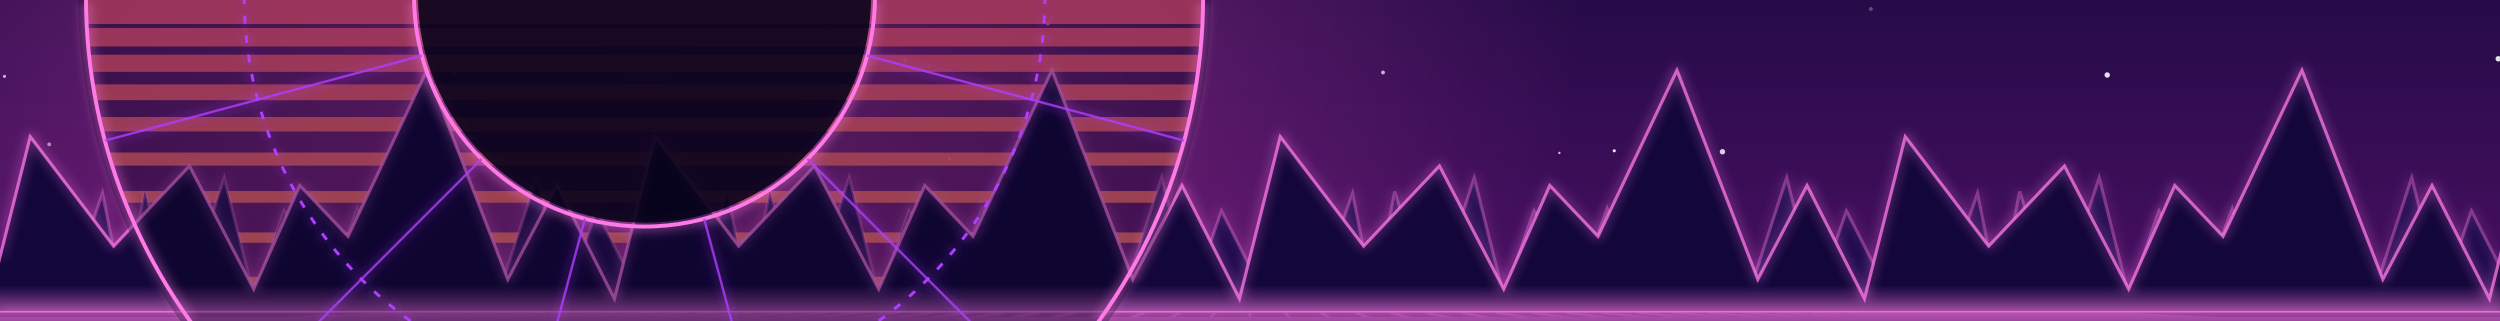
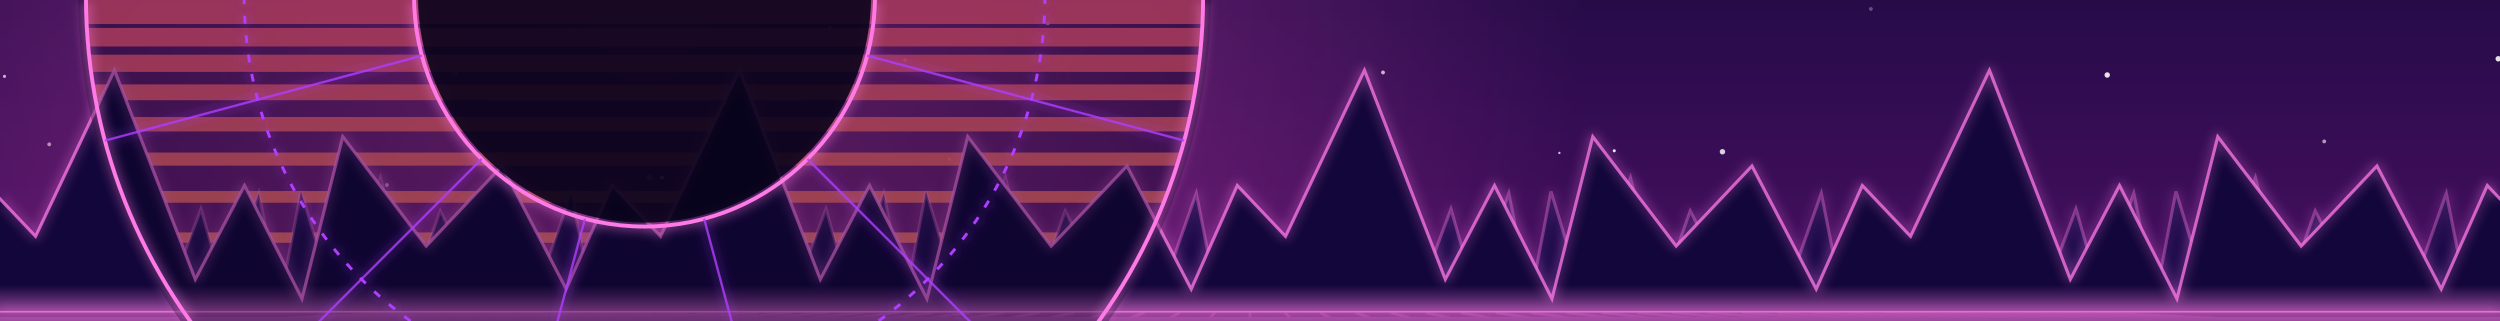
<svg xmlns="http://www.w3.org/2000/svg" width="1280" height="164" viewBox="0 316 1280 164">
  <defs>
    <linearGradient id="sky" x1="0" y1="0" x2="0" y2="1">
      <stop offset="0" stop-color="#07031a" />
      <stop offset="0.55" stop-color="#1a0a40" />
      <stop offset="1" stop-color="#4a0f62" />
    </linearGradient>
    <linearGradient id="sun" x1="0" y1="0" x2="0" y2="1">
      <stop offset="0" stop-color="#ff2fb4" />
      <stop offset="0.55" stop-color="#ff5a7a" />
      <stop offset="1" stop-color="#ffa040" />
    </linearGradient>
    <radialGradient id="bloom">
      <stop offset="0" stop-color="#ff4fc8" stop-opacity="0.45" />
      <stop offset="1" stop-color="#ff4fc8" stop-opacity="0" />
    </radialGradient>
    <linearGradient id="floor" x1="0" y1="0" x2="0" y2="1">
      <stop offset="0" stop-color="#2a0848" />
      <stop offset="1" stop-color="#05020f" />
    </linearGradient>
    <linearGradient id="fog" x1="0" y1="0" x2="0" y2="1">
      <stop offset="0" stop-color="#ff7ae6" stop-opacity="0" />
      <stop offset="0.5" stop-color="#ff7ae6" stop-opacity="0.55" />
      <stop offset="1" stop-color="#ff7ae6" stop-opacity="0" />
    </linearGradient>
    <linearGradient id="gridfade" x1="0" y1="0" x2="0" y2="1">
      <stop offset="0" stop-color="#fff" stop-opacity="0.25" />
      <stop offset="1" stop-color="#fff" stop-opacity="1" />
    </linearGradient>
    <mask id="gridmask">
      <rect x="0" y="476" width="1280" height="152" fill="url(#gridfade)" />
    </mask>
    <filter id="glow" x="-20%" y="-20%" width="140%" height="140%">
      <feGaussianBlur stdDeviation="3" result="b" />
      <feMerge>
        <feMergeNode in="b" />
        <feMergeNode in="SourceGraphic" />
      </feMerge>
    </filter>
    <filter id="soft">
      <feGaussianBlur stdDeviation="6" />
    </filter>
  </defs>
  <rect width="1280" height="476" fill="url(#sky)" />
  <circle cx="797.3" cy="295.1" r="0.6" fill="#fff" opacity="0.80" />
  <circle cx="993.2" cy="84.1" r="0.6" fill="#fff" opacity="0.84" />
  <circle cx="144.9" cy="174.2" r="0.8" fill="#fff" opacity="0.50" />
  <circle cx="130.5" cy="84.2" r="0.8" fill="#fff" opacity="0.52" />
  <circle cx="233.1" cy="353.2" r="1.4" fill="#fff" opacity="0.35" />
  <circle cx="1020.3" cy="42.9" r="1.4" fill="#fff" opacity="0.33" />
  <circle cx="2.3" cy="355.1" r="0.8" fill="#fff" opacity="0.75" />
  <circle cx="1229.0" cy="52.7" r="0.8" fill="#fff" opacity="0.44" />
  <circle cx="1230.7" cy="204.5" r="0.8" fill="#fff" opacity="0.37" />
  <circle cx="1239.8" cy="64.2" r="1.4" fill="#fff" opacity="0.44" />
  <circle cx="462.3" cy="52.7" r="0.8" fill="#fff" opacity="0.42" />
  <circle cx="424.8" cy="329.9" r="0.6" fill="#fff" opacity="0.64" />
  <circle cx="905.8" cy="18.3" r="1.0" fill="#fff" opacity="0.78" />
  <circle cx="615.4" cy="110.5" r="1.4" fill="#fff" opacity="0.56" />
  <circle cx="225.4" cy="86.9" r="0.6" fill="#fff" opacity="0.87" />
  <circle cx="457.8" cy="146.8" r="1.4" fill="#fff" opacity="0.49" />
  <circle cx="740.5" cy="1.9" r="0.6" fill="#fff" opacity="0.71" />
  <circle cx="798.4" cy="394.3" r="0.6" fill="#fff" opacity="0.74" />
  <circle cx="1190.0" cy="388.4" r="1.0" fill="#fff" opacity="0.58" />
  <circle cx="1142.7" cy="84.8" r="1.4" fill="#fff" opacity="0.32" />
  <circle cx="957.9" cy="320.6" r="1.0" fill="#fff" opacity="0.27" />
  <circle cx="1210.6" cy="26.5" r="1.0" fill="#fff" opacity="0.58" />
  <circle cx="464.2" cy="46.3" r="1.0" fill="#fff" opacity="0.85" />
  <circle cx="697.8" cy="109.2" r="1.0" fill="#fff" opacity="0.45" />
  <circle cx="1022.4" cy="243.1" r="1.0" fill="#fff" opacity="0.90" />
  <circle cx="206.8" cy="12.8" r="1.4" fill="#fff" opacity="0.27" />
  <circle cx="947.9" cy="121.9" r="1.0" fill="#fff" opacity="0.55" />
  <circle cx="539.8" cy="15.0" r="0.6" fill="#fff" opacity="0.77" />
  <circle cx="427.8" cy="68.0" r="0.8" fill="#fff" opacity="0.66" />
  <circle cx="1008.7" cy="31.7" r="1.4" fill="#fff" opacity="0.49" />
  <circle cx="75.2" cy="153.7" r="0.8" fill="#fff" opacity="0.54" />
  <circle cx="1279.1" cy="346.1" r="1.4" fill="#fff" opacity="0.87" />
  <circle cx="881.7" cy="111.3" r="1.0" fill="#fff" opacity="0.44" />
  <circle cx="516.9" cy="45.7" r="1.4" fill="#fff" opacity="0.78" />
  <circle cx="680.6" cy="57.7" r="1.4" fill="#fff" opacity="0.81" />
  <circle cx="230.6" cy="184.0" r="1.0" fill="#fff" opacity="0.29" />
  <circle cx="1017.8" cy="126.7" r="0.6" fill="#fff" opacity="0.74" />
  <circle cx="465.2" cy="278.1" r="1.0" fill="#fff" opacity="0.79" />
  <circle cx="339.0" cy="406.9" r="1.0" fill="#fff" opacity="0.87" />
  <circle cx="435.3" cy="57.4" r="0.6" fill="#fff" opacity="0.56" />
  <circle cx="990.4" cy="114.6" r="1.0" fill="#fff" opacity="0.55" />
  <circle cx="1045.3" cy="252.3" r="1.0" fill="#fff" opacity="0.48" />
  <circle cx="824.4" cy="293.3" r="1.4" fill="#fff" opacity="0.48" />
  <circle cx="1078.9" cy="354.4" r="1.4" fill="#fff" opacity="0.88" />
  <circle cx="1224.3" cy="195.3" r="0.8" fill="#fff" opacity="0.38" />
  <circle cx="463.4" cy="346.9" r="1.0" fill="#fff" opacity="0.70" />
  <circle cx="921.2" cy="289.8" r="0.8" fill="#fff" opacity="0.65" />
  <circle cx="1198.4" cy="194.6" r="1.4" fill="#fff" opacity="0.45" />
  <circle cx="708.1" cy="353.1" r="1.0" fill="#fff" opacity="0.72" />
  <circle cx="35.4" cy="50.6" r="1.4" fill="#fff" opacity="0.66" />
  <circle cx="231.4" cy="302.9" r="0.8" fill="#fff" opacity="0.66" />
  <circle cx="53.6" cy="175.3" r="0.8" fill="#fff" opacity="0.36" />
  <circle cx="1141.5" cy="33.1" r="0.8" fill="#fff" opacity="0.56" />
  <circle cx="701.9" cy="151.5" r="1.0" fill="#fff" opacity="0.50" />
  <circle cx="783.1" cy="226.8" r="0.8" fill="#fff" opacity="0.72" />
  <circle cx="478.7" cy="124.6" r="1.0" fill="#fff" opacity="0.81" />
  <circle cx="1109.0" cy="271.0" r="1.0" fill="#fff" opacity="0.88" />
  <circle cx="703.9" cy="104.7" r="1.0" fill="#fff" opacity="0.60" />
  <circle cx="434.4" cy="222.7" r="1.0" fill="#fff" opacity="0.78" />
  <circle cx="536.5" cy="327.9" r="1.0" fill="#fff" opacity="0.55" />
  <circle cx="200.7" cy="137.9" r="1.4" fill="#fff" opacity="0.87" />
  <circle cx="1239.0" cy="235.0" r="1.0" fill="#fff" opacity="0.78" />
  <circle cx="846.9" cy="137.5" r="1.0" fill="#fff" opacity="0.62" />
  <circle cx="787.4" cy="43.6" r="1.4" fill="#fff" opacity="0.53" />
  <circle cx="1250.2" cy="184.6" r="1.4" fill="#fff" opacity="0.88" />
  <circle cx="486.1" cy="397.5" r="0.8" fill="#fff" opacity="0.64" />
  <circle cx="332.6" cy="406.9" r="1.4" fill="#fff" opacity="0.41" />
  <circle cx="25.2" cy="389.9" r="1.0" fill="#fff" opacity="0.57" />
  <circle cx="366.6" cy="177.6" r="0.6" fill="#fff" opacity="0.68" />
  <circle cx="1229.9" cy="82.7" r="0.6" fill="#fff" opacity="0.76" />
  <circle cx="1058.3" cy="2.9" r="1.0" fill="#fff" opacity="0.41" />
  <circle cx="607.1" cy="9.3" r="1.4" fill="#fff" opacity="0.42" />
  <circle cx="198.1" cy="410.7" r="1.0" fill="#fff" opacity="0.57" />
  <circle cx="1270.4" cy="195.3" r="0.6" fill="#fff" opacity="0.26" />
  <circle cx="161.3" cy="97.2" r="1.0" fill="#fff" opacity="0.65" />
  <circle cx="936.0" cy="6.4" r="1.0" fill="#fff" opacity="0.48" />
  <circle cx="953.6" cy="227.1" r="0.6" fill="#fff" opacity="0.25" />
  <circle cx="708.1" cy="269.6" r="0.6" fill="#fff" opacity="0.83" />
  <circle cx="698.4" cy="3.2" r="1.4" fill="#fff" opacity="0.64" />
  <circle cx="881.9" cy="393.7" r="1.4" fill="#fff" opacity="0.81" />
  <circle cx="1076.7" cy="177.0" r="0.8" fill="#fff" opacity="0.83" />
  <circle cx="595.3" cy="302.6" r="1.0" fill="#fff" opacity="0.79" />
  <circle cx="889.1" cy="158.8" r="1.0" fill="#fff" opacity="0.67" />
  <circle cx="604.7" cy="108.6" r="0.8" fill="#fff" opacity="0.56" />
  <circle cx="702.8" cy="186.5" r="1.0" fill="#fff" opacity="0.60" />
  <circle cx="544.7" cy="205.4" r="0.6" fill="#fff" opacity="0.29" />
  <circle cx="294.4" cy="330.9" r="0.6" fill="#fff" opacity="0.68" />
  <circle cx="32.7" cy="286.3" r="0.6" fill="#fff" opacity="0.90" />
  <circle cx="897.6" cy="12.9" r="0.6" fill="#fff" opacity="0.39" />
  <circle cx="826.5" cy="393.2" r="0.8" fill="#fff" opacity="0.90" />
  <mask id="suncut330">
    <rect width="1280" height="628" fill="#fff" />
    <rect x="42" y="328.3" width="576" height="2.0" fill="#000" />
    <rect x="42" y="339.8" width="576" height="4.2" fill="#000" />
    <rect x="42" y="352.8" width="576" height="6.4" fill="#000" />
    <rect x="42" y="367.3" width="576" height="8.6" fill="#000" />
    <rect x="42" y="383.3" width="576" height="10.8" fill="#000" />
    <rect x="42" y="400.8" width="576" height="13.0" fill="#000" />
    <rect x="42" y="419.8" width="576" height="15.2" fill="#000" />
    <rect x="42" y="440.3" width="576" height="17.4" fill="#000" />
    <rect x="42" y="462.3" width="576" height="19.6" fill="#000" />
    <rect x="42" y="485.8" width="576" height="21.8" fill="#000" />
    <rect x="42" y="510.8" width="576" height="24.0" fill="#000" />
    <rect x="42" y="537.3" width="576" height="26.2" fill="#000" />
    <rect x="42" y="565.3" width="576" height="28.4" fill="#000" />
    <rect x="42" y="594.8" width="576" height="30.6" fill="#000" />
  </mask>
  <circle cx="330" cy="314" r="486" fill="url(#bloom)" />
  <circle cx="330" cy="314" r="286" fill="url(#sun)" mask="url(#suncut330)" opacity="0.85" />
-   <path d="M-160.0,476 L-190.0,468 L-174.6,424 L-153.2,466 L-137.1,423 L-125.1,465 L-107.5,415 L-96.6,470 L-85.9,414 L-67.4,475 L-45.2,407 L-30.0,468 L-14.6,424 L6.8,466 L22.9,423 L34.9,465 L52.5,415 L63.4,470 L74.1,414 L92.6,475 L114.8,407 L130.0,468 L145.4,424 L166.8,466 L182.9,423 L194.9,465 L212.5,415 L223.4,470 L234.1,414 L252.6,475 L274.8,407 L290.0,468 L305.4,424 L326.8,466 L342.9,423 L354.9,465 L372.5,415 L383.4,470 L394.1,414 L412.6,475 L434.8,407 L450.0,468 L465.4,424 L486.8,466 L502.9,423 L514.9,465 L532.5,415 L543.4,470 L554.1,414 L572.6,475 L594.8,407 L610.0,468 L625.4,424 L646.8,466 L662.9,423 L674.9,465 L692.5,415 L703.4,470 L714.1,414 L732.6,475 L754.8,407 L770.0,468 L785.4,424 L806.8,466 L822.9,423 L834.9,465 L852.5,415 L863.4,470 L874.1,414 L892.6,475 L914.8,407 L930.0,468 L945.4,424 L966.8,466 L982.9,423 L994.9,465 L1012.5,415 L1023.4,470 L1034.1,414 L1052.6,475 L1074.8,407 L1090.0,468 L1105.4,424 L1126.8,466 L1142.9,423 L1154.9,465 L1172.5,415 L1183.4,470 L1194.1,414 L1212.6,475 L1234.8,407 L1250.0,468 L1265.4,424 L1286.8,466 L1302.9,423 L1314.9,465 L1332.5,415 L1343.4,470 L1354.1,414 L1372.6,475 L1394.8,407 L1410.0,468 L1425.4,424 L1446.8,466 L1462.9,423 L1474.9,465 L1492.5,415 L1503.4,470 L1514.1,414 L1532.6,475 L1554.8,407 L1554.8,476 Z" fill="#1c0a4a" />
-   <path d="M-160.0,476 L-190.0,468 L-174.6,424 L-153.2,466 L-137.1,423 L-125.1,465 L-107.5,415 L-96.6,470 L-85.9,414 L-67.4,475 L-45.2,407 L-30.0,468 L-14.6,424 L6.8,466 L22.9,423 L34.9,465 L52.5,415 L63.4,470 L74.1,414 L92.6,475 L114.8,407 L130.0,468 L145.4,424 L166.8,466 L182.9,423 L194.9,465 L212.5,415 L223.4,470 L234.1,414 L252.6,475 L274.8,407 L290.0,468 L305.4,424 L326.8,466 L342.9,423 L354.9,465 L372.5,415 L383.4,470 L394.1,414 L412.6,475 L434.8,407 L450.0,468 L465.4,424 L486.8,466 L502.9,423 L514.9,465 L532.5,415 L543.4,470 L554.1,414 L572.6,475 L594.8,407 L610.0,468 L625.4,424 L646.8,466 L662.9,423 L674.9,465 L692.5,415 L703.4,470 L714.1,414 L732.6,475 L754.8,407 L770.0,468 L785.4,424 L806.8,466 L822.9,423 L834.9,465 L852.5,415 L863.4,470 L874.1,414 L892.6,475 L914.8,407 L930.0,468 L945.4,424 L966.8,466 L982.9,423 L994.9,465 L1012.5,415 L1023.4,470 L1034.1,414 L1052.6,475 L1074.8,407 L1090.0,468 L1105.4,424 L1126.8,466 L1142.9,423 L1154.9,465 L1172.5,415 L1183.4,470 L1194.1,414 L1212.6,475 L1234.8,407 L1250.0,468 L1265.4,424 L1286.8,466 L1302.9,423 L1314.9,465 L1332.5,415 L1343.4,470 L1354.1,414 L1372.6,475 L1394.8,407 L1410.0,468 L1425.4,424 L1446.8,466 L1462.9,423 L1474.9,465 L1492.5,415 L1503.4,470 L1514.1,414 L1532.6,475 L1554.8,407 L1554.8,476 Z" fill="none" stroke="#ff7ae6" stroke-width="1.6" stroke-opacity="0.35" filter="url(#glow)" />
-   <path d="M-320.0,476 L-380.0,459 L-354.8,411 L-325.4,469 L-304.5,386 L-261.8,442 L-223.0,401 L-190.1,464 L-166.5,411 L-141.8,437 L-101.4,352 L-60.0,459 L-34.8,411 L-5.4,469 L15.5,386 L58.2,442 L97.0,401 L129.9,464 L153.5,411 L178.2,437 L218.6,352 L260.0,459 L285.2,411 L314.6,469 L335.5,386 L378.2,442 L417.0,401 L449.9,464 L473.5,411 L498.2,437 L538.6,352 L580.0,459 L605.2,411 L634.6,469 L655.5,386 L698.2,442 L737.0,401 L769.9,464 L793.5,411 L818.2,437 L858.6,352 L900.0,459 L925.2,411 L954.6,469 L975.5,386 L1018.2,442 L1057.0,401 L1089.9,464 L1113.5,411 L1138.2,437 L1178.6,352 L1220.0,459 L1245.2,411 L1274.6,469 L1295.5,386 L1338.2,442 L1377.0,401 L1409.9,464 L1433.5,411 L1458.2,437 L1498.6,352 L1540.0,459 L1565.2,411 L1594.6,469 L1615.5,386 L1658.2,442 L1697.0,401 L1729.9,464 L1753.5,411 L1778.2,437 L1818.6,352 L1818.6,476 Z" fill="#12063a" />
-   <path d="M-320.0,476 L-380.0,459 L-354.8,411 L-325.4,469 L-304.5,386 L-261.8,442 L-223.0,401 L-190.1,464 L-166.5,411 L-141.8,437 L-101.4,352 L-60.0,459 L-34.8,411 L-5.4,469 L15.5,386 L58.2,442 L97.0,401 L129.9,464 L153.5,411 L178.2,437 L218.6,352 L260.0,459 L285.2,411 L314.6,469 L335.5,386 L378.2,442 L417.0,401 L449.9,464 L473.5,411 L498.2,437 L538.6,352 L580.0,459 L605.2,411 L634.6,469 L655.5,386 L698.2,442 L737.0,401 L769.9,464 L793.5,411 L818.2,437 L858.6,352 L900.0,459 L925.2,411 L954.6,469 L975.5,386 L1018.2,442 L1057.0,401 L1089.9,464 L1113.5,411 L1138.2,437 L1178.6,352 L1220.0,459 L1245.2,411 L1274.6,469 L1295.5,386 L1338.2,442 L1377.0,401 L1409.9,464 L1433.5,411 L1458.2,437 L1498.6,352 L1540.0,459 L1565.2,411 L1594.6,469 L1615.5,386 L1658.2,442 L1697.0,401 L1729.9,464 L1753.5,411 L1778.2,437 L1818.6,352 L1818.6,476 Z" fill="none" stroke="#ff7ae6" stroke-width="1.6" stroke-opacity="0.75" filter="url(#glow)" />
+   <path d="M-160.0,476 L-270.0,468 L-254.6,424 L-233.2,466 L-217.1,423 L-205.1,465 L-187.5,415 L-176.6,470 L-165.9,414 L-147.4,475 L-125.2,407 L-110.0,468 L-94.6,424 L-73.2,466 L-57.1,423 L-45.1,465 L-27.5,415 L-16.6,470 L-5.9,414 L12.6,475 L34.8,407 L50.0,468 L65.4,424 L86.8,466 L102.9,423 L114.9,465 L132.5,415 L143.4,470 L154.1,414 L172.6,475 L194.8,407 L210.0,468 L225.4,424 L246.8,466 L262.9,423 L274.9,465 L292.5,415 L303.4,470 L314.1,414 L332.6,475 L354.8,407 L370.0,468 L385.4,424 L406.8,466 L422.9,423 L434.9,465 L452.5,415 L463.4,470 L474.1,414 L492.6,475 L514.8,407 L530.0,468 L545.4,424 L566.8,466 L582.9,423 L594.9,465 L612.5,415 L623.4,470 L634.1,414 L652.6,475 L674.8,407 L690.0,468 L705.4,424 L726.8,466 L742.9,423 L754.9,465 L772.5,415 L783.4,470 L794.1,414 L812.6,475 L834.8,407 L850.0,468 L865.4,424 L886.8,466 L902.9,423 L914.9,465 L932.5,415 L943.4,470 L954.1,414 L972.6,475 L994.8,407 L1010.0,468 L1025.4,424 L1046.8,466 L1062.9,423 L1074.9,465 L1092.5,415 L1103.4,470 L1114.1,414 L1132.6,475 L1154.8,407 L1170.0,468 L1185.4,424 L1206.8,466 L1222.9,423 L1234.9,465 L1252.5,415 L1263.4,470 L1274.1,414 L1292.6,475 L1314.8,407 L1330.0,468 L1345.4,424 L1366.8,466 L1382.9,423 L1394.9,465 L1412.5,415 L1423.4,470 L1434.1,414 L1452.6,475 L1474.8,407 L1474.8,476 Z" fill="#1c0a4a" />
+   <path d="M-160.0,476 L-270.0,468 L-254.6,424 L-233.2,466 L-217.1,423 L-205.1,465 L-187.5,415 L-176.6,470 L-165.9,414 L-147.4,475 L-125.2,407 L-110.0,468 L-94.6,424 L-73.2,466 L-57.1,423 L-45.1,465 L-27.5,415 L-16.6,470 L-5.9,414 L12.6,475 L34.8,407 L50.0,468 L65.4,424 L86.8,466 L102.9,423 L114.9,465 L132.5,415 L143.4,470 L154.1,414 L172.6,475 L194.8,407 L210.0,468 L225.4,424 L246.8,466 L262.9,423 L274.9,465 L292.5,415 L303.4,470 L314.1,414 L332.6,475 L354.8,407 L370.0,468 L385.4,424 L406.8,466 L422.9,423 L434.9,465 L452.5,415 L463.4,470 L474.1,414 L492.6,475 L514.8,407 L530.0,468 L545.4,424 L566.8,466 L582.9,423 L594.9,465 L612.5,415 L623.4,470 L634.1,414 L652.6,475 L674.8,407 L690.0,468 L705.4,424 L726.8,466 L742.9,423 L754.9,465 L772.5,415 L783.4,470 L794.1,414 L812.6,475 L834.8,407 L850.0,468 L865.4,424 L886.8,466 L902.9,423 L914.9,465 L932.5,415 L943.4,470 L954.1,414 L972.6,475 L994.8,407 L1010.0,468 L1025.4,424 L1046.8,466 L1062.9,423 L1074.9,465 L1092.5,415 L1103.4,470 L1114.1,414 L1132.6,475 L1154.8,407 L1170.0,468 L1185.4,424 L1206.8,466 L1222.9,423 L1234.9,465 L1252.5,415 L1263.4,470 L1274.1,414 L1292.6,475 L1314.8,407 L1330.0,468 L1345.4,424 L1366.8,466 L1382.9,423 L1394.9,465 L1412.5,415 L1423.4,470 L1434.1,414 L1452.6,475 L1474.8,407 L1474.8,476 Z" fill="none" stroke="#ff7ae6" stroke-width="1.6" stroke-opacity="0.35" filter="url(#glow)" />
+   <path d="M-320.0,476 L-540.0,459 L-514.8,411 L-485.4,469 L-464.5,386 L-421.8,442 L-383.0,401 L-350.1,464 L-326.5,411 L-301.8,437 L-261.4,352 L-220.0,459 L-194.8,411 L-165.4,469 L-144.5,386 L-101.8,442 L-63.0,401 L-30.1,464 L-6.5,411 L18.2,437 L58.6,352 L100.0,459 L125.2,411 L154.6,469 L175.5,386 L218.2,442 L257.0,401 L289.9,464 L313.5,411 L338.2,437 L378.6,352 L420.0,459 L445.2,411 L474.6,469 L495.5,386 L538.2,442 L577.0,401 L609.9,464 L633.5,411 L658.2,437 L698.6,352 L740.0,459 L765.2,411 L794.6,469 L815.5,386 L858.2,442 L897.0,401 L929.9,464 L953.5,411 L978.2,437 L1018.6,352 L1060.0,459 L1085.2,411 L1114.6,469 L1135.5,386 L1178.2,442 L1217.0,401 L1249.9,464 L1273.5,411 L1298.2,437 L1338.6,352 L1380.0,459 L1405.2,411 L1434.6,469 L1455.5,386 L1498.2,442 L1537.0,401 L1569.9,464 L1593.5,411 L1618.2,437 L1658.6,352 L1658.6,476 Z" fill="#12063a" />
+   <path d="M-320.0,476 L-540.0,459 L-514.8,411 L-485.4,469 L-464.5,386 L-421.8,442 L-383.0,401 L-350.1,464 L-326.5,411 L-301.8,437 L-261.4,352 L-220.0,459 L-194.8,411 L-165.4,469 L-144.5,386 L-101.8,442 L-63.0,401 L-30.1,464 L-6.5,411 L18.2,437 L58.6,352 L100.0,459 L125.2,411 L154.6,469 L175.5,386 L218.2,442 L257.0,401 L289.9,464 L313.5,411 L338.2,437 L378.6,352 L420.0,459 L445.2,411 L474.6,469 L495.5,386 L538.2,442 L577.0,401 L609.9,464 L633.5,411 L658.2,437 L698.6,352 L740.0,459 L765.2,411 L794.6,469 L815.5,386 L858.2,442 L897.0,401 L929.9,464 L953.5,411 L978.2,437 L1018.6,352 L1060.0,459 L1085.2,411 L1114.6,469 L1135.5,386 L1178.2,442 L1217.0,401 L1249.9,464 L1273.5,411 L1298.2,437 L1338.6,352 L1380.0,459 L1405.2,411 L1434.6,469 L1455.5,386 L1498.2,442 L1537.0,401 L1569.9,464 L1593.5,411 L1618.2,437 L1658.6,352 L1658.6,476 Z" fill="none" stroke="#ff7ae6" stroke-width="1.6" stroke-opacity="0.75" filter="url(#glow)" />
  <rect x="0" y="476" width="1280" height="152" fill="url(#floor)" />
  <g mask="url(#gridmask)" stroke="#ff7ae6" stroke-width="1.4" filter="url(#glow)">
    <line x1="208.0" y1="476" x2="-2960.0" y2="628" />
    <line x1="226.0" y1="476" x2="-2810.0" y2="628" />
    <line x1="244.0" y1="476" x2="-2660.0" y2="628" />
    <line x1="262.0" y1="476" x2="-2510.0" y2="628" />
    <line x1="280.0" y1="476" x2="-2360.0" y2="628" />
    <line x1="298.0" y1="476" x2="-2210.0" y2="628" />
    <line x1="316.0" y1="476" x2="-2060.0" y2="628" />
    <line x1="334.0" y1="476" x2="-1910.0" y2="628" />
    <line x1="352.0" y1="476" x2="-1760.0" y2="628" />
    <line x1="370.0" y1="476" x2="-1610.0" y2="628" />
    <line x1="388.0" y1="476" x2="-1460.0" y2="628" />
    <line x1="406.0" y1="476" x2="-1310.0" y2="628" />
    <line x1="424.0" y1="476" x2="-1160.0" y2="628" />
    <line x1="442.0" y1="476" x2="-1010.0" y2="628" />
    <line x1="460.0" y1="476" x2="-860.0" y2="628" />
    <line x1="478.0" y1="476" x2="-710.0" y2="628" />
    <line x1="496.0" y1="476" x2="-560.0" y2="628" />
    <line x1="514.0" y1="476" x2="-410.0" y2="628" />
    <line x1="532.0" y1="476" x2="-260.0" y2="628" />
    <line x1="550.0" y1="476" x2="-110.0" y2="628" />
    <line x1="568.0" y1="476" x2="40.0" y2="628" />
    <line x1="586.0" y1="476" x2="190.0" y2="628" />
    <line x1="604.0" y1="476" x2="340.0" y2="628" />
    <line x1="622.0" y1="476" x2="490.0" y2="628" />
    <line x1="640.0" y1="476" x2="640.0" y2="628" />
    <line x1="658.0" y1="476" x2="790.0" y2="628" />
    <line x1="676.0" y1="476" x2="940.0" y2="628" />
    <line x1="694.0" y1="476" x2="1090.0" y2="628" />
    <line x1="712.0" y1="476" x2="1240.0" y2="628" />
    <line x1="730.0" y1="476" x2="1390.0" y2="628" />
    <line x1="748.0" y1="476" x2="1540.0" y2="628" />
    <line x1="766.0" y1="476" x2="1690.0" y2="628" />
    <line x1="784.0" y1="476" x2="1840.0" y2="628" />
    <line x1="802.0" y1="476" x2="1990.0" y2="628" />
    <line x1="820.0" y1="476" x2="2140.0" y2="628" />
    <line x1="838.0" y1="476" x2="2290.0" y2="628" />
    <line x1="856.0" y1="476" x2="2440.0" y2="628" />
    <line x1="874.0" y1="476" x2="2590.0" y2="628" />
    <line x1="892.0" y1="476" x2="2740.0" y2="628" />
    <line x1="910.0" y1="476" x2="2890.0" y2="628" />
    <line x1="928.0" y1="476" x2="3040.0" y2="628" />
    <line x1="946.0" y1="476" x2="3190.0" y2="628" />
    <line x1="964.0" y1="476" x2="3340.0" y2="628" />
    <line x1="982.0" y1="476" x2="3490.0" y2="628" />
    <line x1="1000.0" y1="476" x2="3640.0" y2="628" />
    <line x1="1018.0" y1="476" x2="3790.0" y2="628" />
    <line x1="1036.0" y1="476" x2="3940.0" y2="628" />
    <line x1="1054.0" y1="476" x2="4090.0" y2="628" />
    <line x1="1072.0" y1="476" x2="4240.0" y2="628" />
    <line x1="0" y1="576.0" x2="1280" y2="576.0" />
    <line x1="0" y1="538.5" x2="1280" y2="538.5" />
    <line x1="0" y1="521.5" x2="1280" y2="521.5" />
    <line x1="0" y1="511.7" x2="1280" y2="511.7" />
    <line x1="0" y1="505.4" x2="1280" y2="505.4" />
    <line x1="0" y1="501.0" x2="1280" y2="501.0" />
    <line x1="0" y1="497.7" x2="1280" y2="497.7" />
    <line x1="0" y1="495.2" x2="1280" y2="495.2" />
    <line x1="0" y1="493.2" x2="1280" y2="493.2" />
    <line x1="0" y1="491.6" x2="1280" y2="491.6" />
    <line x1="0" y1="490.3" x2="1280" y2="490.3" />
    <line x1="0" y1="489.2" x2="1280" y2="489.2" />
    <line x1="0" y1="488.2" x2="1280" y2="488.2" />
    <line x1="0" y1="487.4" x2="1280" y2="487.4" />
    <line x1="0" y1="486.6" x2="1280" y2="486.6" />
    <line x1="0" y1="486.0" x2="1280" y2="486.0" />
    <line x1="0" y1="485.4" x2="1280" y2="485.4" />
    <line x1="0" y1="484.9" x2="1280" y2="484.9" />
    <line x1="0" y1="484.5" x2="1280" y2="484.5" />
    <line x1="0" y1="484.1" x2="1280" y2="484.1" />
    <line x1="0" y1="483.7" x2="1280" y2="483.7" />
    <line x1="0" y1="483.4" x2="1280" y2="483.4" />
    <line x1="0" y1="483.0" x2="1280" y2="483.0" />
    <line x1="0" y1="482.8" x2="1280" y2="482.8" />
    <line x1="0" y1="482.5" x2="1280" y2="482.5" />
    <line x1="0" y1="482.2" x2="1280" y2="482.2" />
    <line x1="0" y1="482.0" x2="1280" y2="482.0" />
    <line x1="0" y1="481.8" x2="1280" y2="481.8" />
    <line x1="0" y1="481.6" x2="1280" y2="481.6" />
    <line x1="0" y1="481.4" x2="1280" y2="481.4" />
    <line x1="0" y1="481.3" x2="1280" y2="481.3" />
    <line x1="0" y1="481.1" x2="1280" y2="481.1" />
    <line x1="0" y1="481.0" x2="1280" y2="481.0" />
    <line x1="0" y1="480.8" x2="1280" y2="480.8" />
    <line x1="0" y1="480.7" x2="1280" y2="480.7" />
    <line x1="0" y1="480.5" x2="1280" y2="480.5" />
    <line x1="0" y1="480.4" x2="1280" y2="480.4" />
    <line x1="0" y1="480.3" x2="1280" y2="480.3" />
    <line x1="0" y1="480.2" x2="1280" y2="480.2" />
    <line x1="0" y1="480.1" x2="1280" y2="480.1" />
    <line x1="0" y1="480.0" x2="1280" y2="480.0" />
    <line x1="0" y1="479.9" x2="1280" y2="479.9" />
    <line x1="0" y1="479.8" x2="1280" y2="479.8" />
    <line x1="0" y1="479.7" x2="1280" y2="479.7" />
    <line x1="0" y1="479.6" x2="1280" y2="479.6" />
    <line x1="0" y1="479.6" x2="1280" y2="479.6" />
    <line x1="0" y1="479.5" x2="1280" y2="479.5" />
    <line x1="0" y1="479.4" x2="1280" y2="479.4" />
    <line x1="0" y1="479.4" x2="1280" y2="479.4" />
    <line x1="0" y1="479.3" x2="1280" y2="479.3" />
    <line x1="0" y1="479.2" x2="1280" y2="479.2" />
    <line x1="0" y1="479.2" x2="1280" y2="479.2" />
    <line x1="0" y1="479.1" x2="1280" y2="479.1" />
    <line x1="0" y1="479.0" x2="1280" y2="479.0" />
    <line x1="0" y1="479.0" x2="1280" y2="479.0" />
  </g>
  <rect x="0" y="462" width="1280" height="28" fill="url(#fog)" />
  <line x1="0" y1="476" x2="1280" y2="476" stroke="#ffd0f6" stroke-width="1.5" filter="url(#glow)" />
  <circle cx="330" cy="314" r="290" fill="#0a0520" fill-opacity="0.35" />
  <g fill="none" filter="url(#glow)">
    <circle cx="330" cy="314" r="286" stroke="#ff7ae6" stroke-width="2" />
    <circle cx="330" cy="314" r="205" stroke="#b03cff" stroke-width="1.5" stroke-dasharray="4 6" />
    <circle cx="330" cy="314" r="118" stroke="#ff7ae6" stroke-width="2" />
    <line x1="360.5" y1="200.0" x2="404.0" y2="37.7" stroke="#b03cff" stroke-width="1.2" stroke-opacity="0.8" />
    <line x1="413.4" y1="230.6" x2="532.2" y2="111.8" stroke="#b03cff" stroke-width="1.2" stroke-opacity="0.8" />
    <line x1="444.0" y1="283.5" x2="606.3" y2="240.0" stroke="#b03cff" stroke-width="1.2" stroke-opacity="0.8" />
    <line x1="444.0" y1="344.5" x2="606.3" y2="388.0" stroke="#b03cff" stroke-width="1.2" stroke-opacity="0.8" />
    <line x1="413.4" y1="397.4" x2="532.2" y2="516.2" stroke="#b03cff" stroke-width="1.2" stroke-opacity="0.8" />
    <line x1="360.5" y1="428.0" x2="404.0" y2="590.3" stroke="#b03cff" stroke-width="1.2" stroke-opacity="0.8" />
    <line x1="299.5" y1="428.0" x2="256.0" y2="590.3" stroke="#b03cff" stroke-width="1.2" stroke-opacity="0.8" />
    <line x1="246.6" y1="397.4" x2="127.8" y2="516.2" stroke="#b03cff" stroke-width="1.2" stroke-opacity="0.8" />
    <line x1="216.0" y1="344.5" x2="53.7" y2="388.0" stroke="#b03cff" stroke-width="1.2" stroke-opacity="0.8" />
    <line x1="216.0" y1="283.5" x2="53.7" y2="240.0" stroke="#b03cff" stroke-width="1.2" stroke-opacity="0.8" />
    <line x1="246.6" y1="230.6" x2="127.8" y2="111.8" stroke="#b03cff" stroke-width="1.2" stroke-opacity="0.8" />
    <line x1="299.5" y1="200.0" x2="256.0" y2="37.7" stroke="#b03cff" stroke-width="1.2" stroke-opacity="0.8" />
  </g>
  <circle cx="330" cy="314" r="116" fill="#07031a" fill-opacity="0.88" />
</svg>
